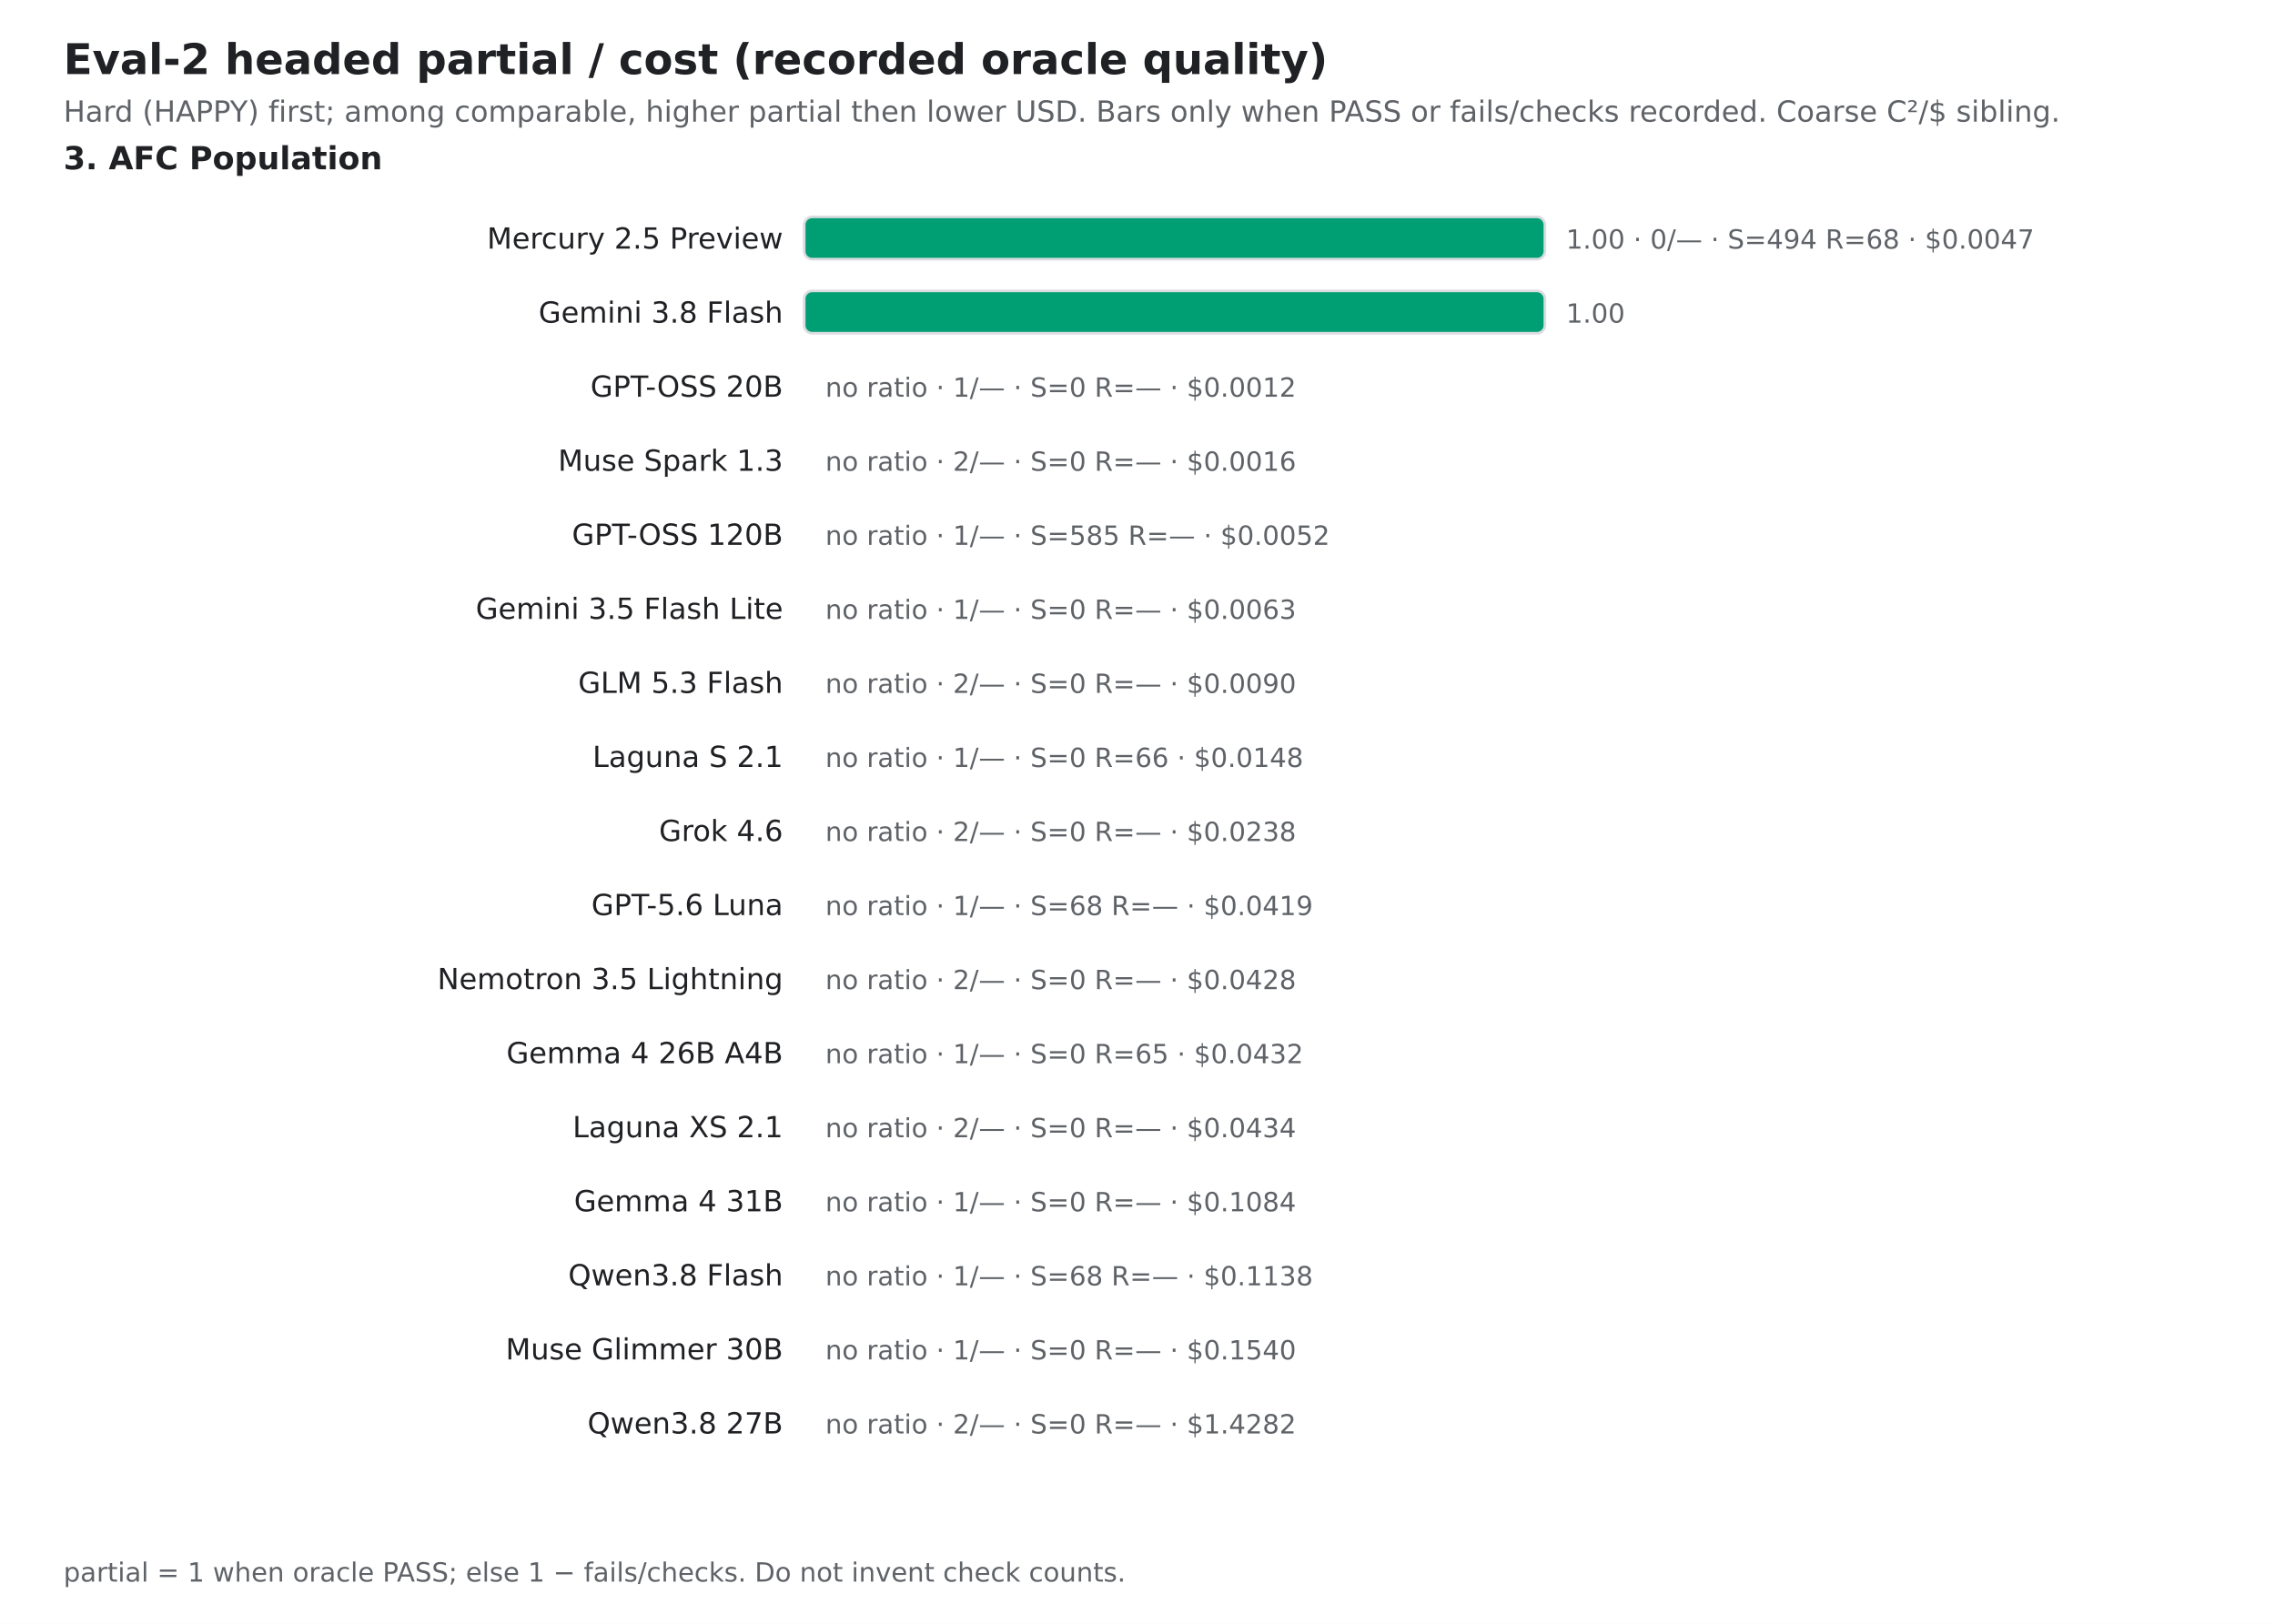
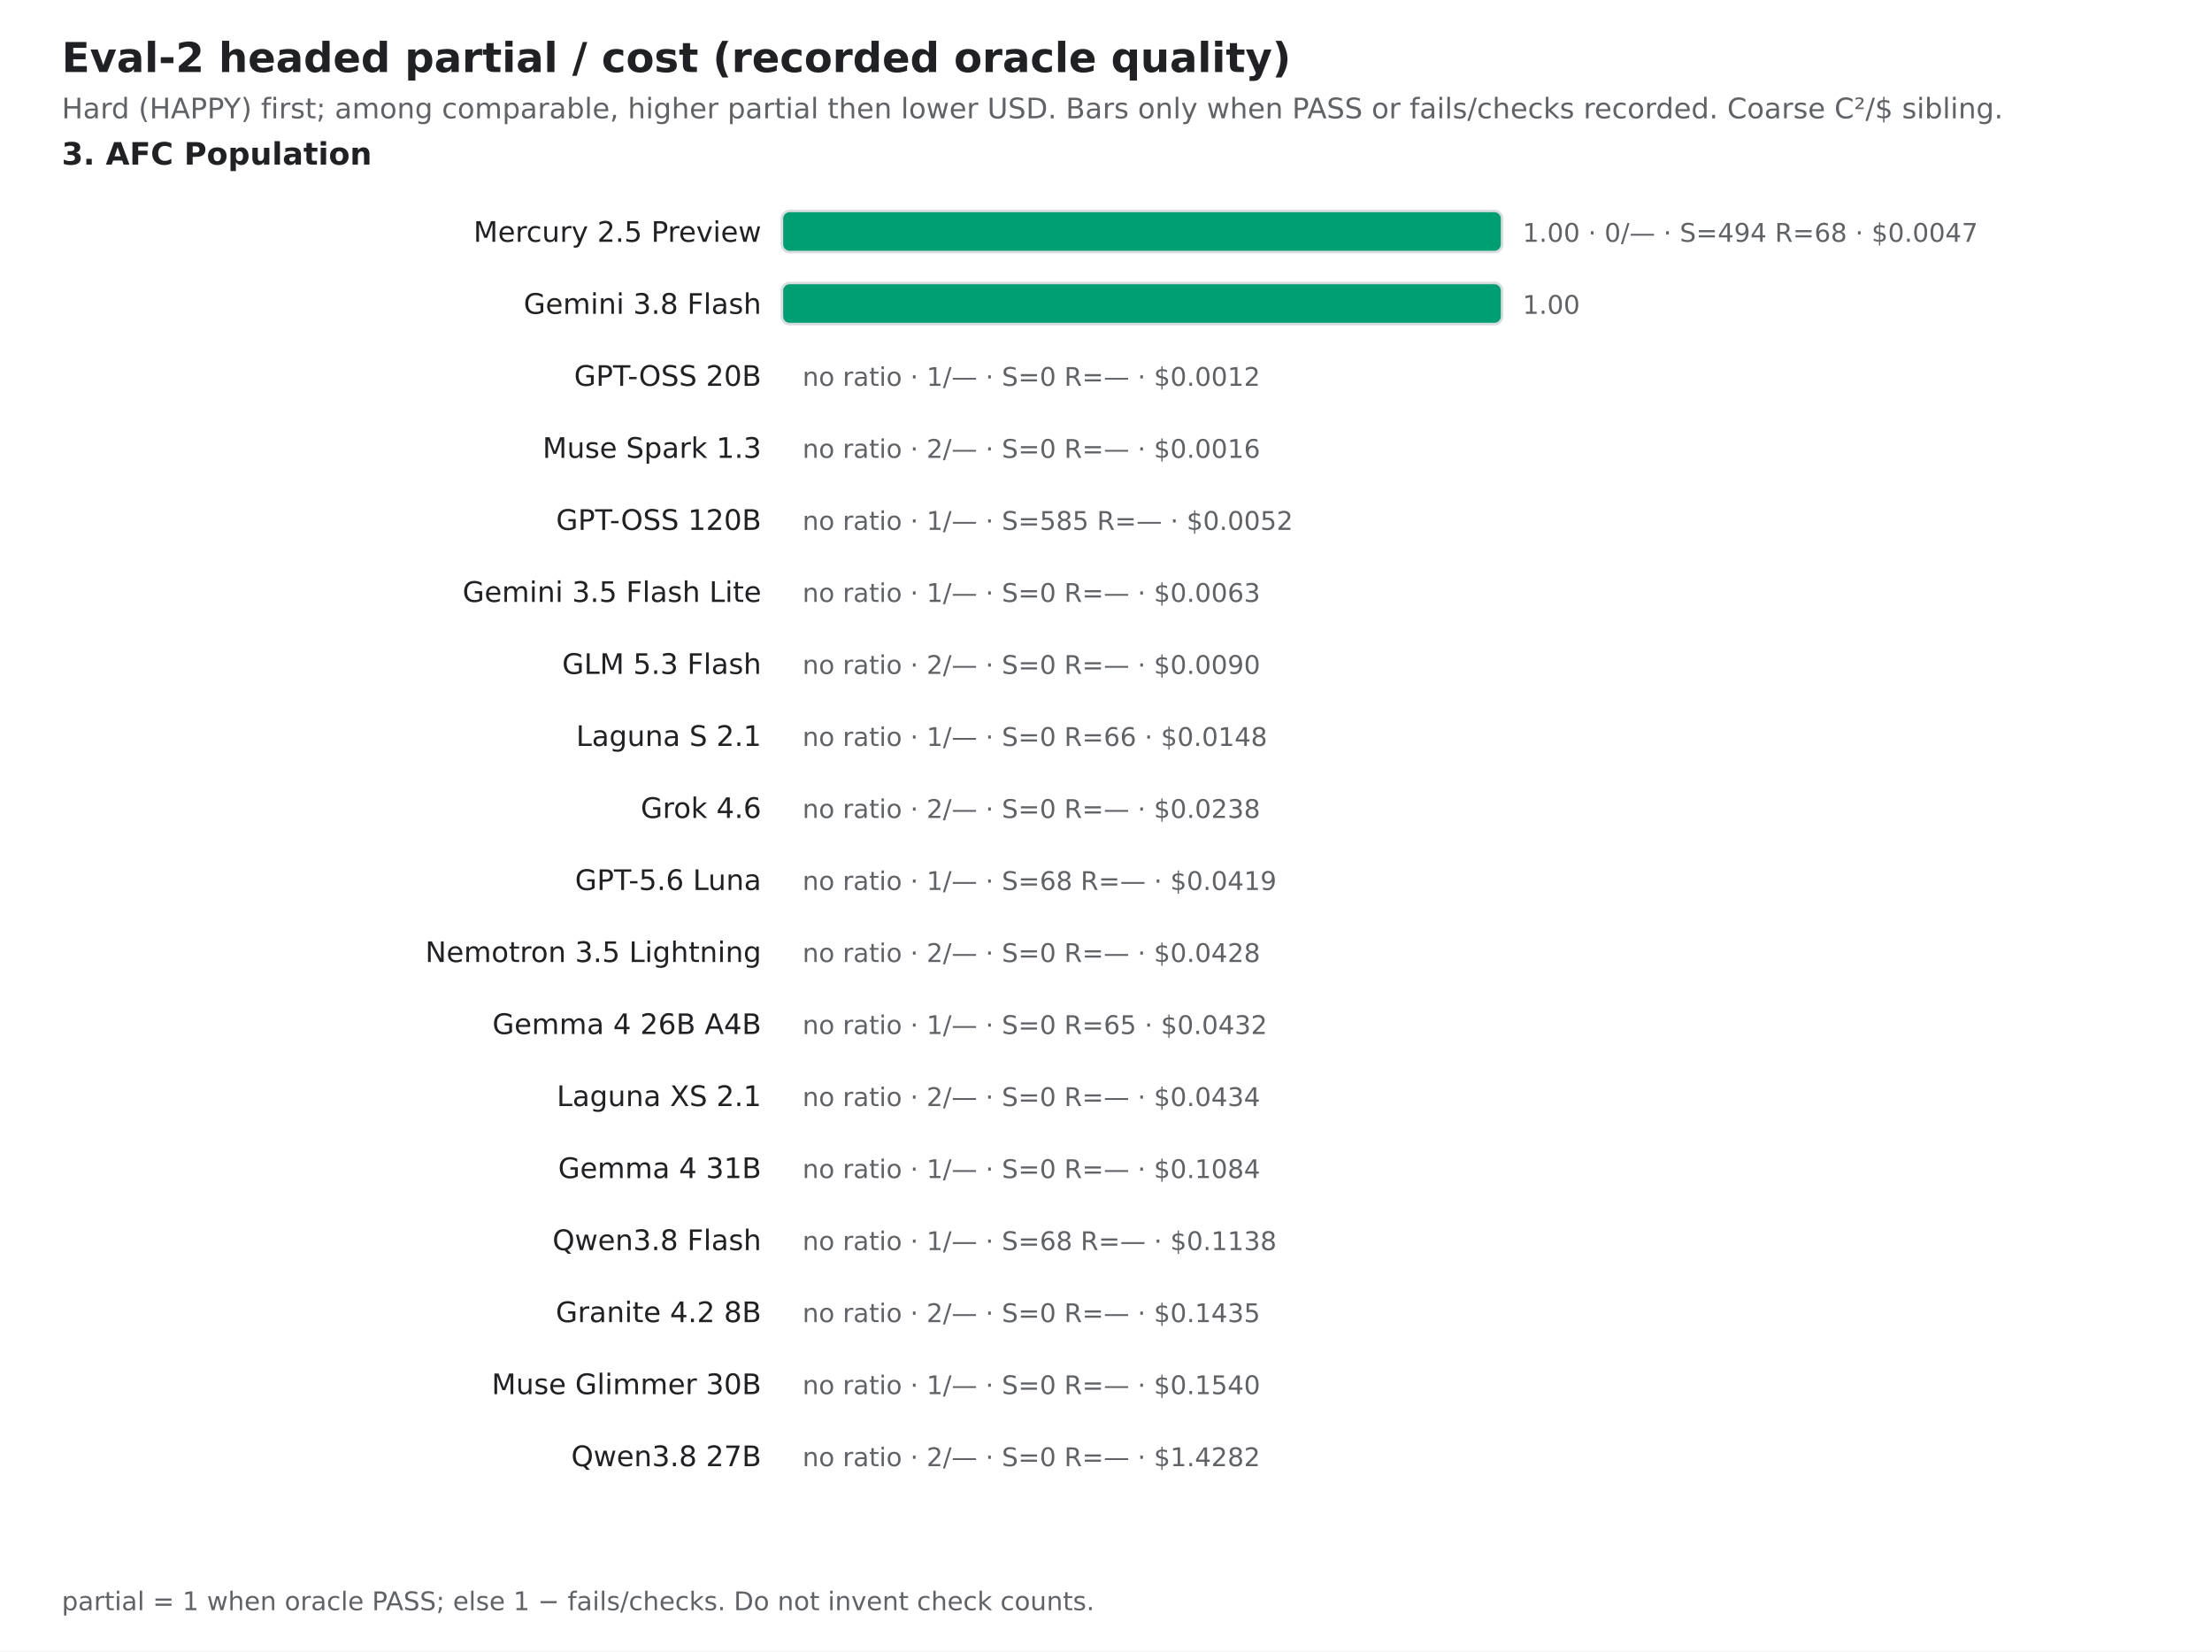
- <svg xmlns="http://www.w3.org/2000/svg" width="860" height="614" viewBox="0 0 860 614" role="img">
-   <rect width="860" height="614" fill="#ffffff" />
+ <svg xmlns="http://www.w3.org/2000/svg" width="860" height="642" viewBox="0 0 860 642" role="img">
+   <rect width="860" height="642" fill="#ffffff" />
  <text x="24" y="28" font-family="DejaVu Sans, sans-serif" font-size="16" font-weight="700" fill="#202124">Eval-2 headed partial / cost (recorded oracle quality)</text>
  <text x="24" y="46" font-family="DejaVu Sans, sans-serif" font-size="11" fill="#5f6368">Hard (HAPPY) first; among comparable, higher partial then lower USD. Bars only when PASS or fails/checks recorded. Coarse C²/$ sibling.</text>
  <text x="24" y="64" font-family="DejaVu Sans, sans-serif" font-size="12" font-weight="700" fill="#202124">3. AFC Population</text>
  <text x="296.0" y="94.0" text-anchor="end" font-family="DejaVu Sans, sans-serif" font-size="11" fill="#202124">Mercury 2.5 Preview</text>
  <rect x="304.0" y="82.0" width="280.0" height="16" rx="3" fill="#009E73" stroke="#dadce0" data-partial-score="1.00" />
  <text x="592.0" y="94.0" font-family="DejaVu Sans, sans-serif" font-size="10" fill="#5f6368">1.00 · 0/— · S=494 R=68 · $0.0047</text>
  <text x="296.0" y="122.0" text-anchor="end" font-family="DejaVu Sans, sans-serif" font-size="11" fill="#202124">Gemini 3.8 Flash</text>
  <rect x="304.0" y="110.0" width="280.0" height="16" rx="3" fill="#009E73" stroke="#dadce0" data-partial-score="1.00" />
  <text x="592.0" y="122.0" font-family="DejaVu Sans, sans-serif" font-size="10" fill="#5f6368">1.00</text>
  <text x="296.0" y="150.0" text-anchor="end" font-family="DejaVu Sans, sans-serif" font-size="11" fill="#202124">GPT-OSS 20B</text>
  <text x="312.0" y="150.0" font-family="DejaVu Sans, sans-serif" font-size="10" fill="#5f6368">no ratio · 1/— · S=0 R=— · $0.0012</text>
  <text x="296.0" y="178.0" text-anchor="end" font-family="DejaVu Sans, sans-serif" font-size="11" fill="#202124">Muse Spark 1.3</text>
  <text x="312.0" y="178.0" font-family="DejaVu Sans, sans-serif" font-size="10" fill="#5f6368">no ratio · 2/— · S=0 R=— · $0.0016</text>
  <text x="296.0" y="206.0" text-anchor="end" font-family="DejaVu Sans, sans-serif" font-size="11" fill="#202124">GPT-OSS 120B</text>
  <text x="312.0" y="206.0" font-family="DejaVu Sans, sans-serif" font-size="10" fill="#5f6368">no ratio · 1/— · S=585 R=— · $0.0052</text>
  <text x="296.0" y="234.0" text-anchor="end" font-family="DejaVu Sans, sans-serif" font-size="11" fill="#202124">Gemini 3.5 Flash Lite</text>
  <text x="312.0" y="234.0" font-family="DejaVu Sans, sans-serif" font-size="10" fill="#5f6368">no ratio · 1/— · S=0 R=— · $0.0063</text>
  <text x="296.0" y="262.0" text-anchor="end" font-family="DejaVu Sans, sans-serif" font-size="11" fill="#202124">GLM 5.3 Flash</text>
  <text x="312.0" y="262.0" font-family="DejaVu Sans, sans-serif" font-size="10" fill="#5f6368">no ratio · 2/— · S=0 R=— · $0.0090</text>
  <text x="296.0" y="290.0" text-anchor="end" font-family="DejaVu Sans, sans-serif" font-size="11" fill="#202124">Laguna S 2.1</text>
  <text x="312.0" y="290.0" font-family="DejaVu Sans, sans-serif" font-size="10" fill="#5f6368">no ratio · 1/— · S=0 R=66 · $0.0148</text>
  <text x="296.0" y="318.0" text-anchor="end" font-family="DejaVu Sans, sans-serif" font-size="11" fill="#202124">Grok 4.6</text>
  <text x="312.0" y="318.0" font-family="DejaVu Sans, sans-serif" font-size="10" fill="#5f6368">no ratio · 2/— · S=0 R=— · $0.0238</text>
  <text x="296.0" y="346.0" text-anchor="end" font-family="DejaVu Sans, sans-serif" font-size="11" fill="#202124">GPT-5.6 Luna</text>
  <text x="312.0" y="346.0" font-family="DejaVu Sans, sans-serif" font-size="10" fill="#5f6368">no ratio · 1/— · S=68 R=— · $0.0419</text>
  <text x="296.0" y="374.0" text-anchor="end" font-family="DejaVu Sans, sans-serif" font-size="11" fill="#202124">Nemotron 3.5 Lightning</text>
  <text x="312.0" y="374.0" font-family="DejaVu Sans, sans-serif" font-size="10" fill="#5f6368">no ratio · 2/— · S=0 R=— · $0.0428</text>
  <text x="296.0" y="402.0" text-anchor="end" font-family="DejaVu Sans, sans-serif" font-size="11" fill="#202124">Gemma 4 26B A4B</text>
  <text x="312.0" y="402.0" font-family="DejaVu Sans, sans-serif" font-size="10" fill="#5f6368">no ratio · 1/— · S=0 R=65 · $0.0432</text>
  <text x="296.0" y="430.0" text-anchor="end" font-family="DejaVu Sans, sans-serif" font-size="11" fill="#202124">Laguna XS 2.1</text>
  <text x="312.0" y="430.0" font-family="DejaVu Sans, sans-serif" font-size="10" fill="#5f6368">no ratio · 2/— · S=0 R=— · $0.0434</text>
  <text x="296.0" y="458.0" text-anchor="end" font-family="DejaVu Sans, sans-serif" font-size="11" fill="#202124">Gemma 4 31B</text>
  <text x="312.0" y="458.0" font-family="DejaVu Sans, sans-serif" font-size="10" fill="#5f6368">no ratio · 1/— · S=0 R=— · $0.1084</text>
  <text x="296.0" y="486.0" text-anchor="end" font-family="DejaVu Sans, sans-serif" font-size="11" fill="#202124">Qwen3.8 Flash</text>
  <text x="312.0" y="486.0" font-family="DejaVu Sans, sans-serif" font-size="10" fill="#5f6368">no ratio · 1/— · S=68 R=— · $0.1138</text>
-   <text x="296.0" y="514.0" text-anchor="end" font-family="DejaVu Sans, sans-serif" font-size="11" fill="#202124">Muse Glimmer 30B</text>
-   <text x="312.0" y="514.0" font-family="DejaVu Sans, sans-serif" font-size="10" fill="#5f6368">no ratio · 1/— · S=0 R=— · $0.1540</text>
-   <text x="296.0" y="542.0" text-anchor="end" font-family="DejaVu Sans, sans-serif" font-size="11" fill="#202124">Qwen3.8 27B</text>
-   <text x="312.0" y="542.0" font-family="DejaVu Sans, sans-serif" font-size="10" fill="#5f6368">no ratio · 2/— · S=0 R=— · $1.4282</text>
-   <text x="24" y="598" font-family="DejaVu Sans, sans-serif" font-size="10" fill="#5f6368">partial = 1 when oracle PASS; else 1 − fails/checks. Do not invent check counts.</text>
+   <text x="296.0" y="514.0" text-anchor="end" font-family="DejaVu Sans, sans-serif" font-size="11" fill="#202124">Granite 4.2 8B</text>
+   <text x="312.0" y="514.0" font-family="DejaVu Sans, sans-serif" font-size="10" fill="#5f6368">no ratio · 2/— · S=0 R=— · $0.1435</text>
+   <text x="296.0" y="542.0" text-anchor="end" font-family="DejaVu Sans, sans-serif" font-size="11" fill="#202124">Muse Glimmer 30B</text>
+   <text x="312.0" y="542.0" font-family="DejaVu Sans, sans-serif" font-size="10" fill="#5f6368">no ratio · 1/— · S=0 R=— · $0.1540</text>
+   <text x="296.0" y="570.0" text-anchor="end" font-family="DejaVu Sans, sans-serif" font-size="11" fill="#202124">Qwen3.8 27B</text>
+   <text x="312.0" y="570.0" font-family="DejaVu Sans, sans-serif" font-size="10" fill="#5f6368">no ratio · 2/— · S=0 R=— · $1.4282</text>
+   <text x="24" y="626" font-family="DejaVu Sans, sans-serif" font-size="10" fill="#5f6368">partial = 1 when oracle PASS; else 1 − fails/checks. Do not invent check counts.</text>
</svg>
